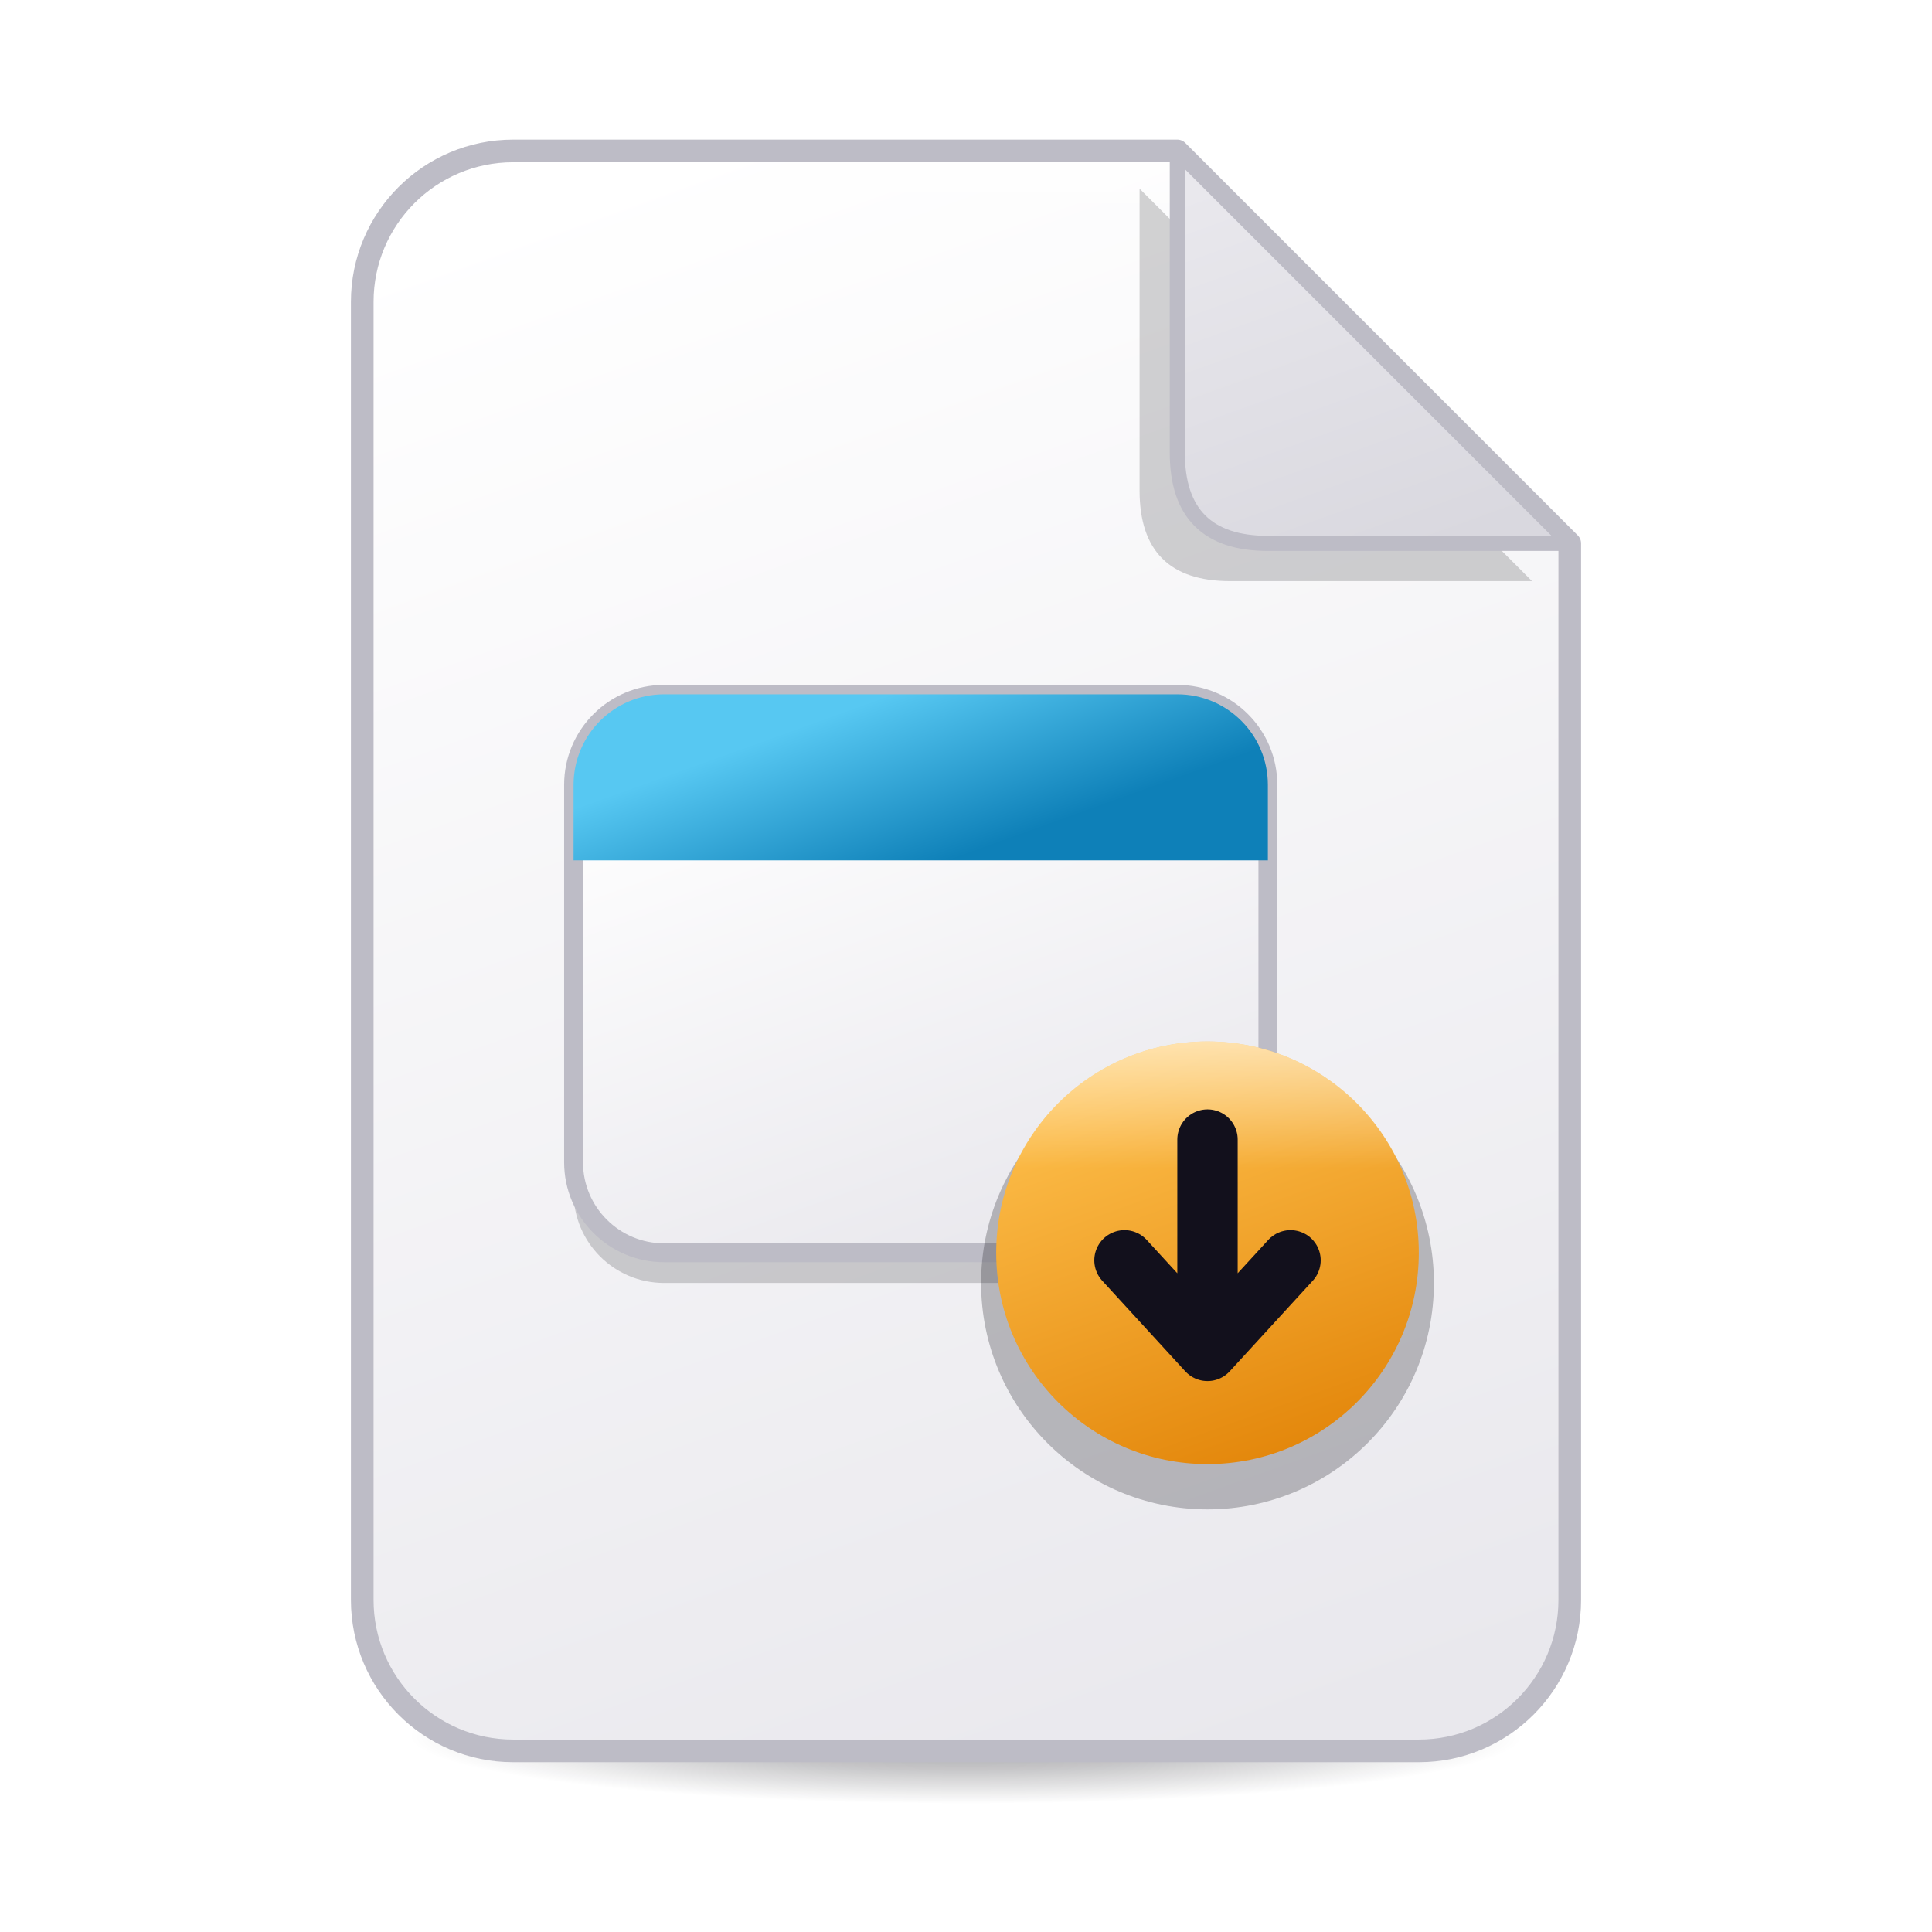
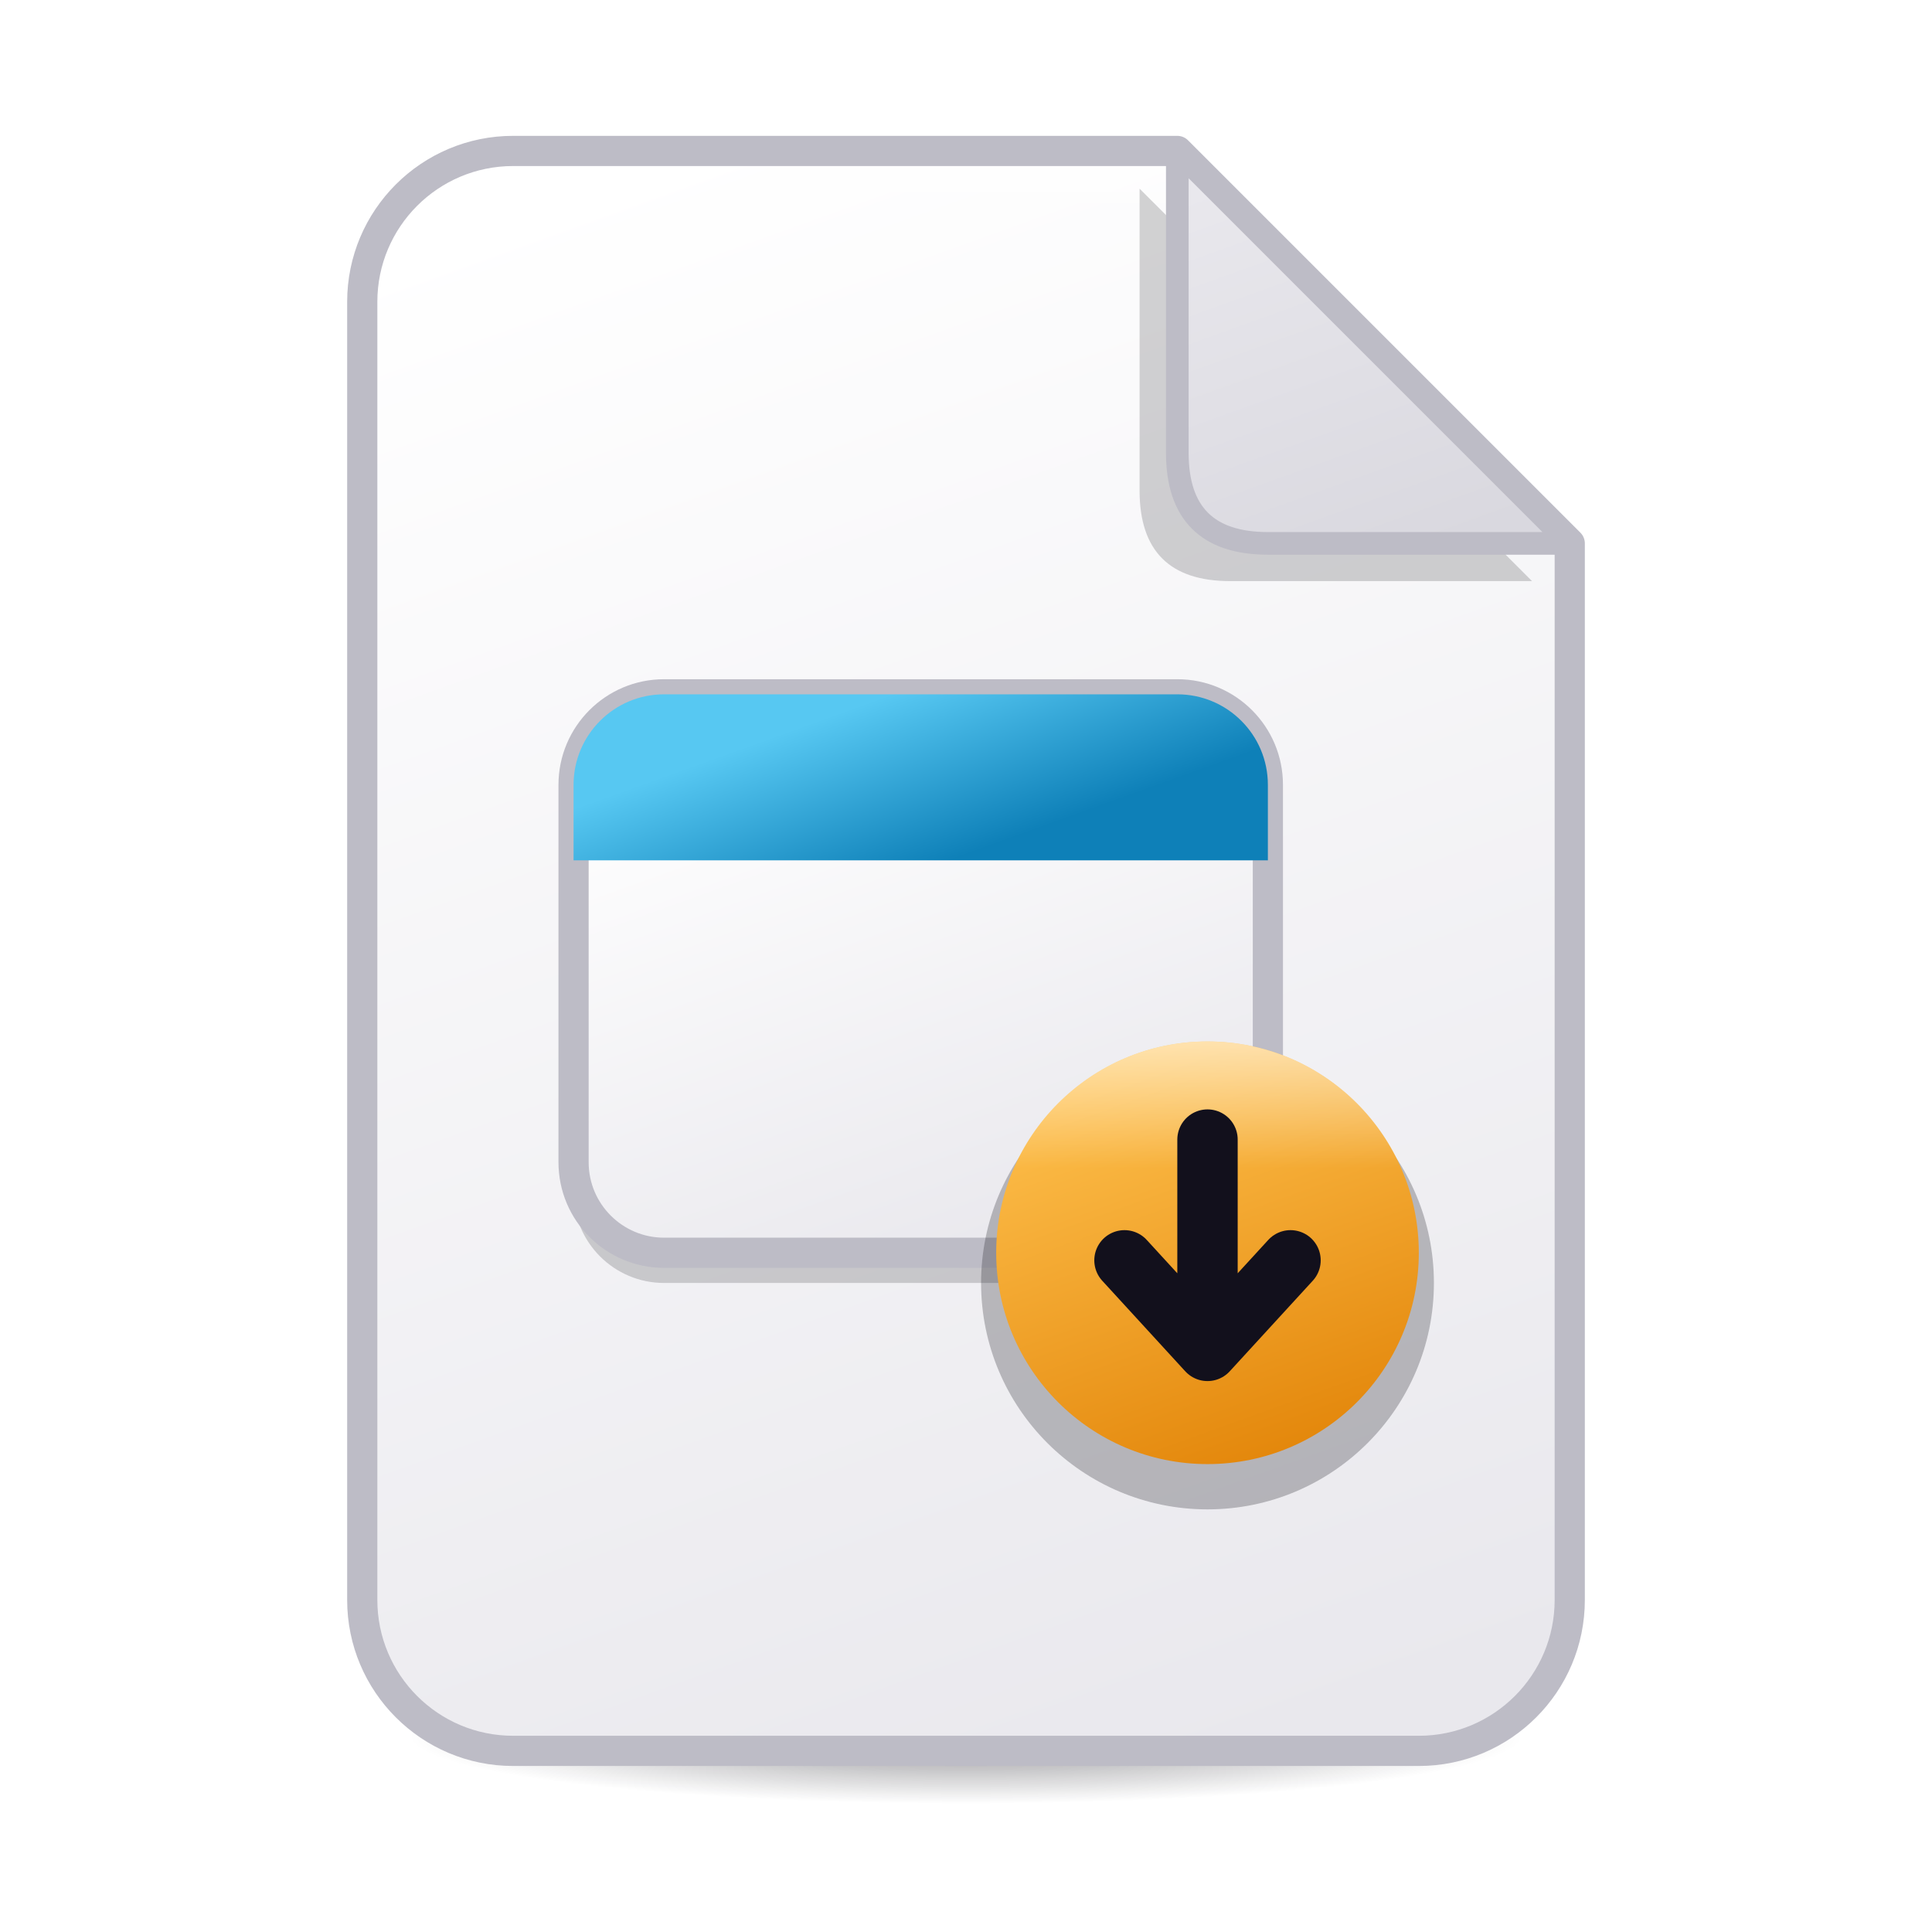
<svg xmlns="http://www.w3.org/2000/svg" width="256" height="256" viewBox="0 0 256 256">
  <defs>
    <radialGradient id="application-x-msi-shadow" gradientUnits="userSpaceOnUse" cx="0" cy="0" r="1" gradientTransform="translate(128 230) scale(73.6 9)">
      <stop offset="0" stop-color="#0B0A12" stop-opacity="0.42" />
      <stop offset="0.5" stop-color="#0B0A12" stop-opacity="0.23" />
      <stop offset="1" stop-color="#0B0A12" stop-opacity="0" />
    </radialGradient>
    <linearGradient id="application-x-msi-paper-body" gradientUnits="userSpaceOnUse" x1="89.84" y1="20" x2="166.16" y2="232">
      <stop offset="0" stop-color="#FFFFFF" />
      <stop offset="1" stop-color="#E9E8ED" />
    </linearGradient>
    <linearGradient id="application-x-msi-sheen" gradientUnits="userSpaceOnUse" x1="128" y1="20" x2="128" y2="30">
      <stop offset="0" stop-color="#FFFFFF" stop-opacity="0.55" />
      <stop offset="1" stop-color="#FFFFFF" stop-opacity="0" />
    </linearGradient>
    <linearGradient id="application-x-msi-paper-deep" gradientUnits="userSpaceOnUse" x1="172.64" y1="20" x2="191.36" y2="72">
      <stop offset="0" stop-color="#E9E8ED" />
      <stop offset="1" stop-color="#D9D8DF" />
    </linearGradient>
    <linearGradient id="application-x-msi-paper-body-2" gradientUnits="userSpaceOnUse" x1="108.68" y1="92" x2="135.32" y2="166">
      <stop offset="0" stop-color="#FFFFFF" />
      <stop offset="1" stop-color="#E9E8ED" />
    </linearGradient>
    <linearGradient id="application-x-msi-sheen-2" gradientUnits="userSpaceOnUse" x1="122" y1="92" x2="122" y2="100">
      <stop offset="0" stop-color="#FFFFFF" stop-opacity="0.55" />
      <stop offset="1" stop-color="#FFFFFF" stop-opacity="0" />
    </linearGradient>
    <linearGradient id="application-x-msi-sky-body" gradientUnits="userSpaceOnUse" x1="118.04" y1="92" x2="125.96" y2="114">
      <stop offset="0" stop-color="#57C8F2" />
      <stop offset="1" stop-color="#0E80B8" />
    </linearGradient>
    <linearGradient id="application-x-msi-sun-body" gradientUnits="userSpaceOnUse" x1="149.92" y1="138" x2="170.08" y2="194">
      <stop offset="0" stop-color="#FFC24F" />
      <stop offset="1" stop-color="#E3860A" />
    </linearGradient>
    <linearGradient id="application-x-msi-sheen-3" gradientUnits="userSpaceOnUse" x1="160" y1="138" x2="160" y2="154.8">
      <stop offset="0" stop-color="#FFFFFF" stop-opacity="0.55" />
      <stop offset="1" stop-color="#FFFFFF" stop-opacity="0" />
    </linearGradient>
  </defs>
  <path d="M54.4 230A73.6 9 0 1 1 201.6 230A73.6 9 0 1 1 54.4 230Z" fill="url(#application-x-msi-shadow)" />
  <path d="M68 20H156L208 72V212A20 20 0 0 1 188 232H68A20 20 0 0 1 48 212V40A20 20 0 0 1 68 20Z" fill="url(#application-x-msi-paper-body)" />
  <path d="M68 20H156L208 72V212A20 20 0 0 1 188 232H68A20 20 0 0 1 48 212V40A20 20 0 0 1 68 20Z" fill="url(#application-x-msi-sheen)" />
-   <path d="M68 20H156L208 72V212A20 20 0 0 1 188 232H68A20 20 0 0 1 48 212V40A20 20 0 0 1 68 20Z" fill="none" stroke="#BDBCC6" stroke-width="3" stroke-linecap="round" stroke-linejoin="round" />
+   <path d="M68 20H156L208 72V212A20 20 0 0 1 188 232H68A20 20 0 0 1 48 212V40A20 20 0 0 1 68 20Z" fill="none" stroke="#BDBCC6" stroke-width="4" stroke-linecap="round" stroke-linejoin="round" />
  <path d="M151 25V65Q151 77 163 77H203Z" fill="#0B0A12" opacity="0.18" />
  <path d="M156 20V60Q156 72 168 72H208Z" fill="url(#application-x-msi-paper-deep)" />
-   <path d="M156 20V60Q156 72 168 72H208Z" fill="none" stroke="#BDBCC6" stroke-width="2" stroke-linecap="round" stroke-linejoin="round" />
+   <path d="M156 20V60Q156 72 168 72H208Z" fill="none" stroke="#BDBCC6" stroke-width="3" stroke-linecap="round" stroke-linejoin="round" />
  <path d="M88 96H156A12 12 0 0 1 168 108V158A12 12 0 0 1 156 170H88A12 12 0 0 1 76 158V108A12 12 0 0 1 88 96Z" fill="#0B0A12" opacity="0.18" />
  <path d="M88 92H156A12 12 0 0 1 168 104V154A12 12 0 0 1 156 166H88A12 12 0 0 1 76 154V104A12 12 0 0 1 88 92Z" fill="url(#application-x-msi-paper-body-2)" />
  <path d="M88 92H156A12 12 0 0 1 168 104V154A12 12 0 0 1 156 166H88A12 12 0 0 1 76 154V104A12 12 0 0 1 88 92Z" fill="url(#application-x-msi-sheen-2)" />
-   <path d="M88 92H156A12 12 0 0 1 168 104V154A12 12 0 0 1 156 166H88A12 12 0 0 1 76 154V104A12 12 0 0 1 88 92Z" fill="none" stroke="#BDBCC6" stroke-width="2.5" stroke-linecap="round" stroke-linejoin="round" />
+   <path d="M88 92H156A12 12 0 0 1 168 104V154A12 12 0 0 1 156 166H88A12 12 0 0 1 76 154V104A12 12 0 0 1 88 92Z" fill="none" stroke="#BDBCC6" stroke-width="4" stroke-linecap="round" stroke-linejoin="round" />
  <path d="M88 92H156A12 12 0 0 1 168 104V114H76V104A12 12 0 0 1 88 92Z" fill="url(#application-x-msi-sky-body)" />
  <path d="M130 170A30 30 0 1 1 190 170A30 30 0 1 1 130 170Z" fill="#0B0A12" opacity="0.25" />
  <path d="M132 166A28 28 0 1 1 188 166A28 28 0 1 1 132 166Z" fill="url(#application-x-msi-sun-body)" />
  <path d="M132 166A28 28 0 1 1 188 166A28 28 0 1 1 132 166Z" fill="url(#application-x-msi-sheen-3)" />
  <path d="M160 151L160 178M149 167L160 179L171 167" fill="none" stroke="#12101C" stroke-width="8" stroke-linecap="round" stroke-linejoin="round" />
</svg>
